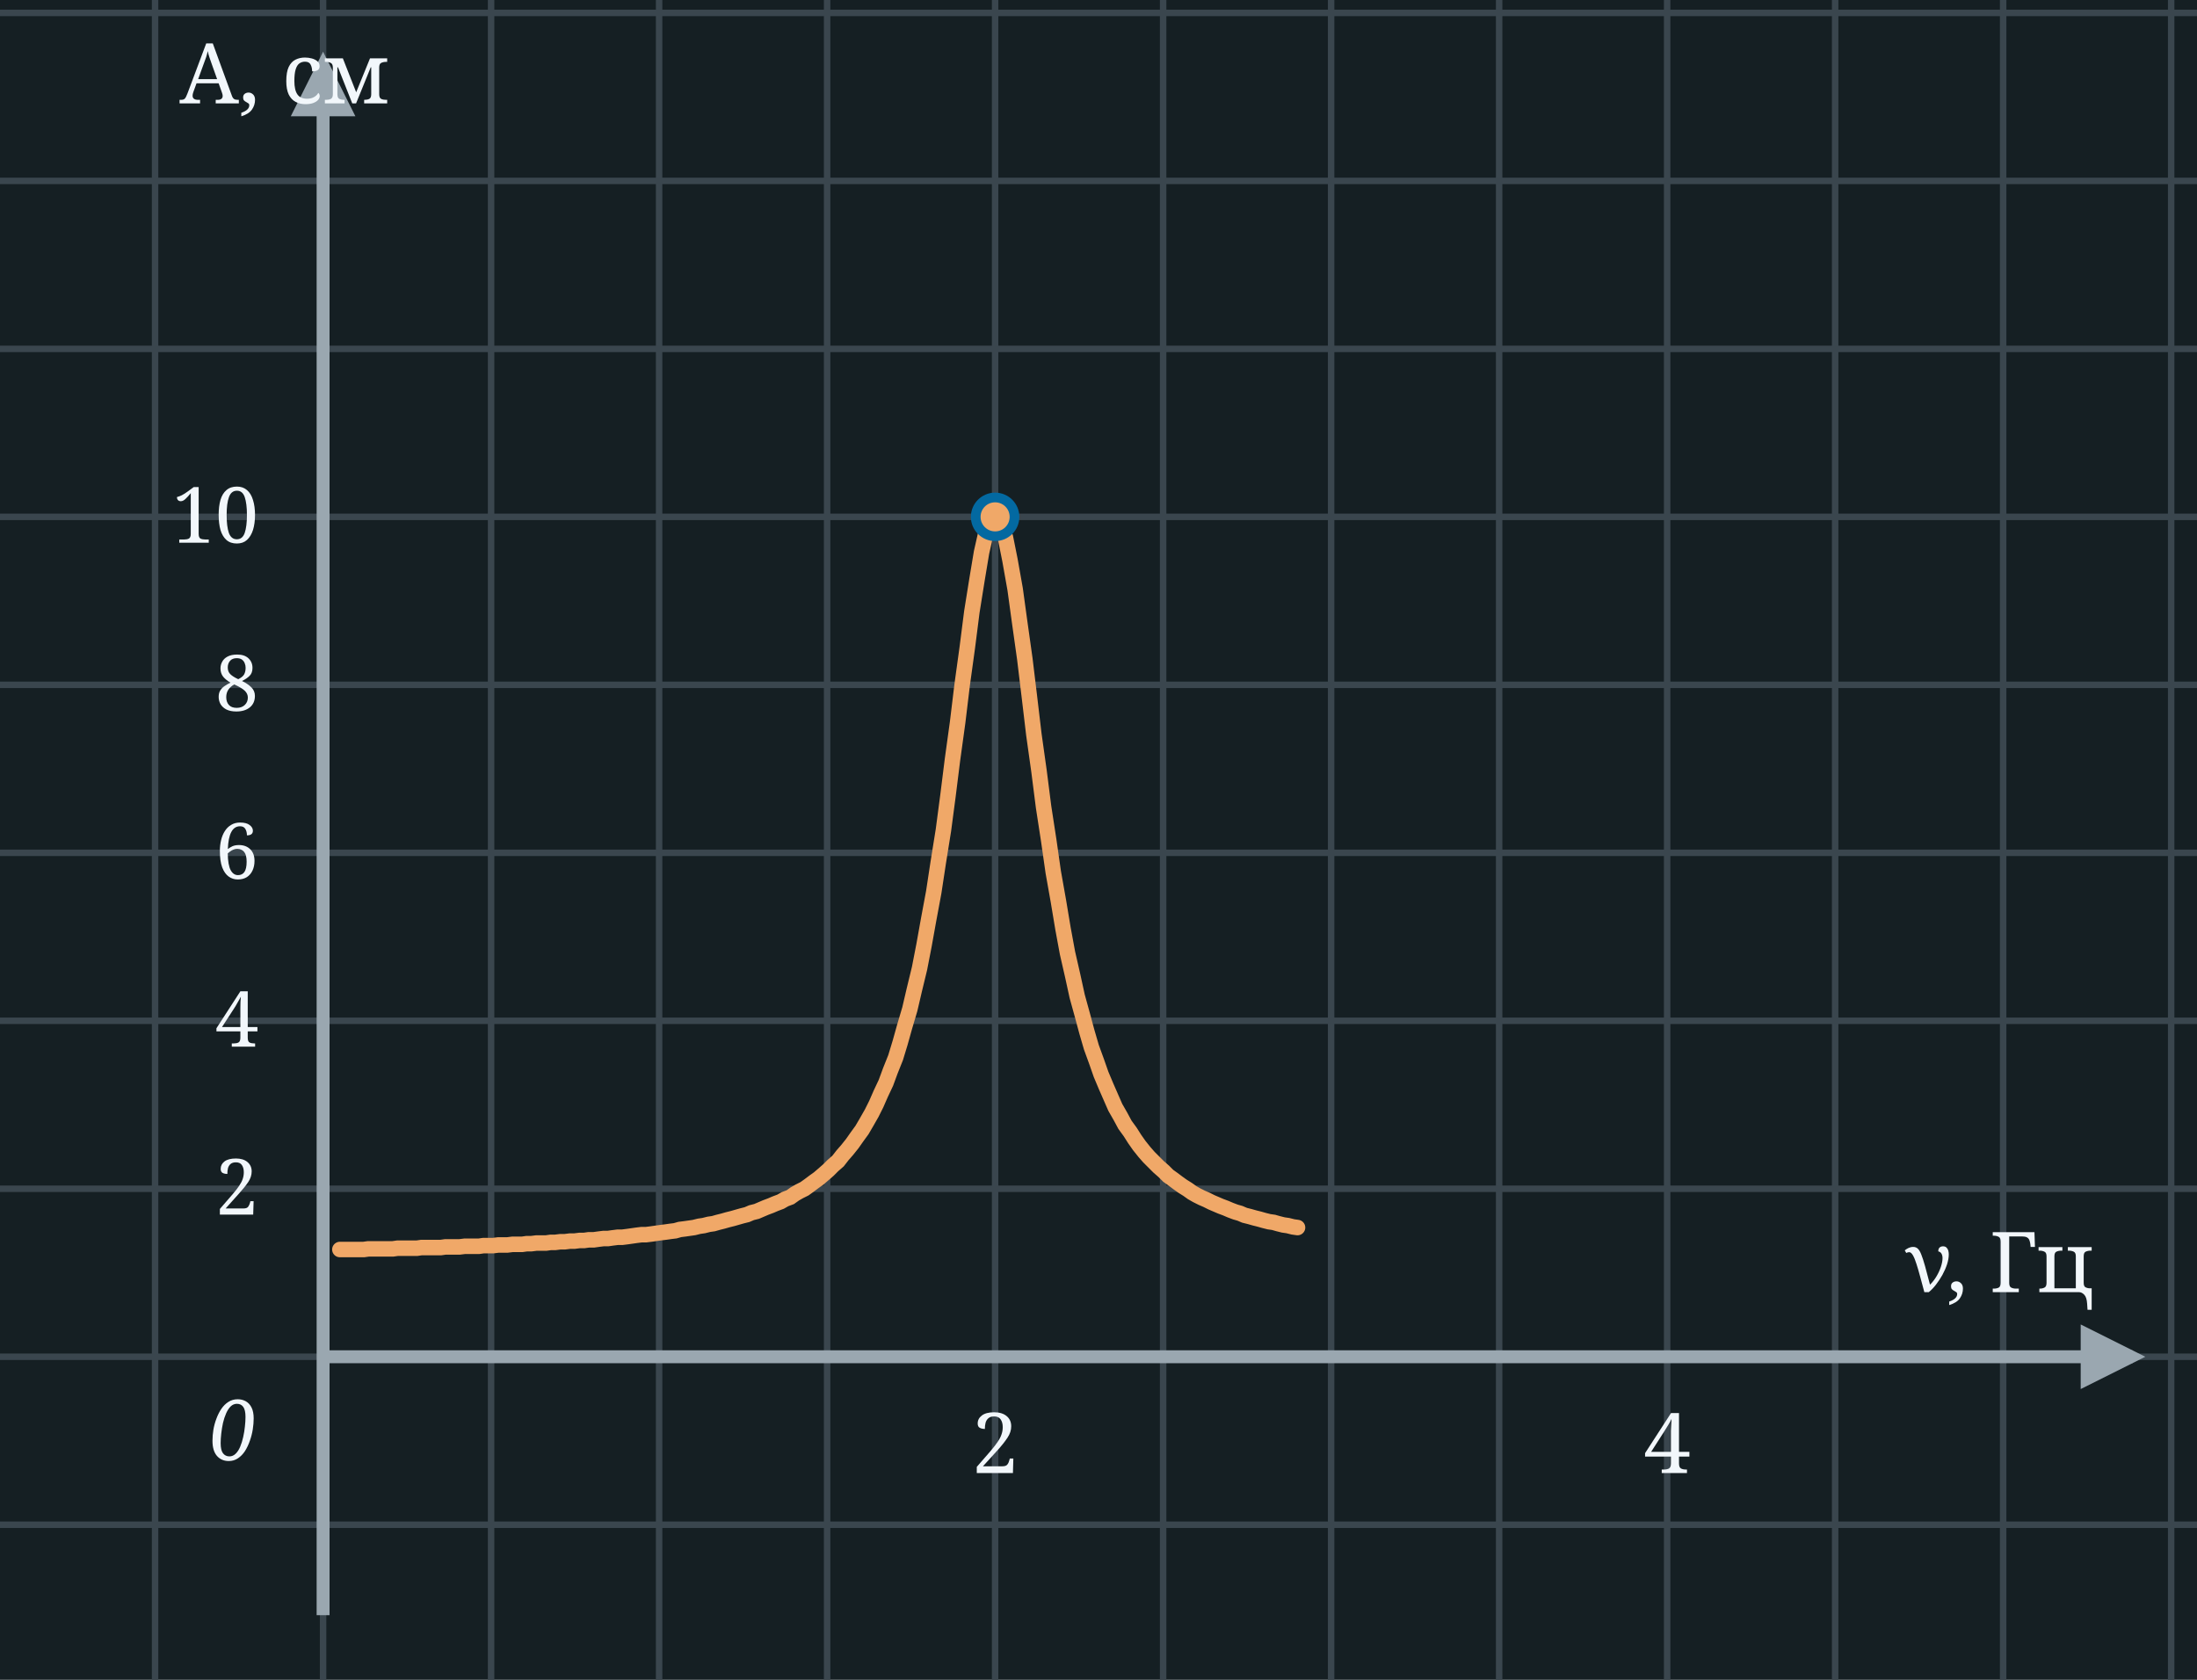
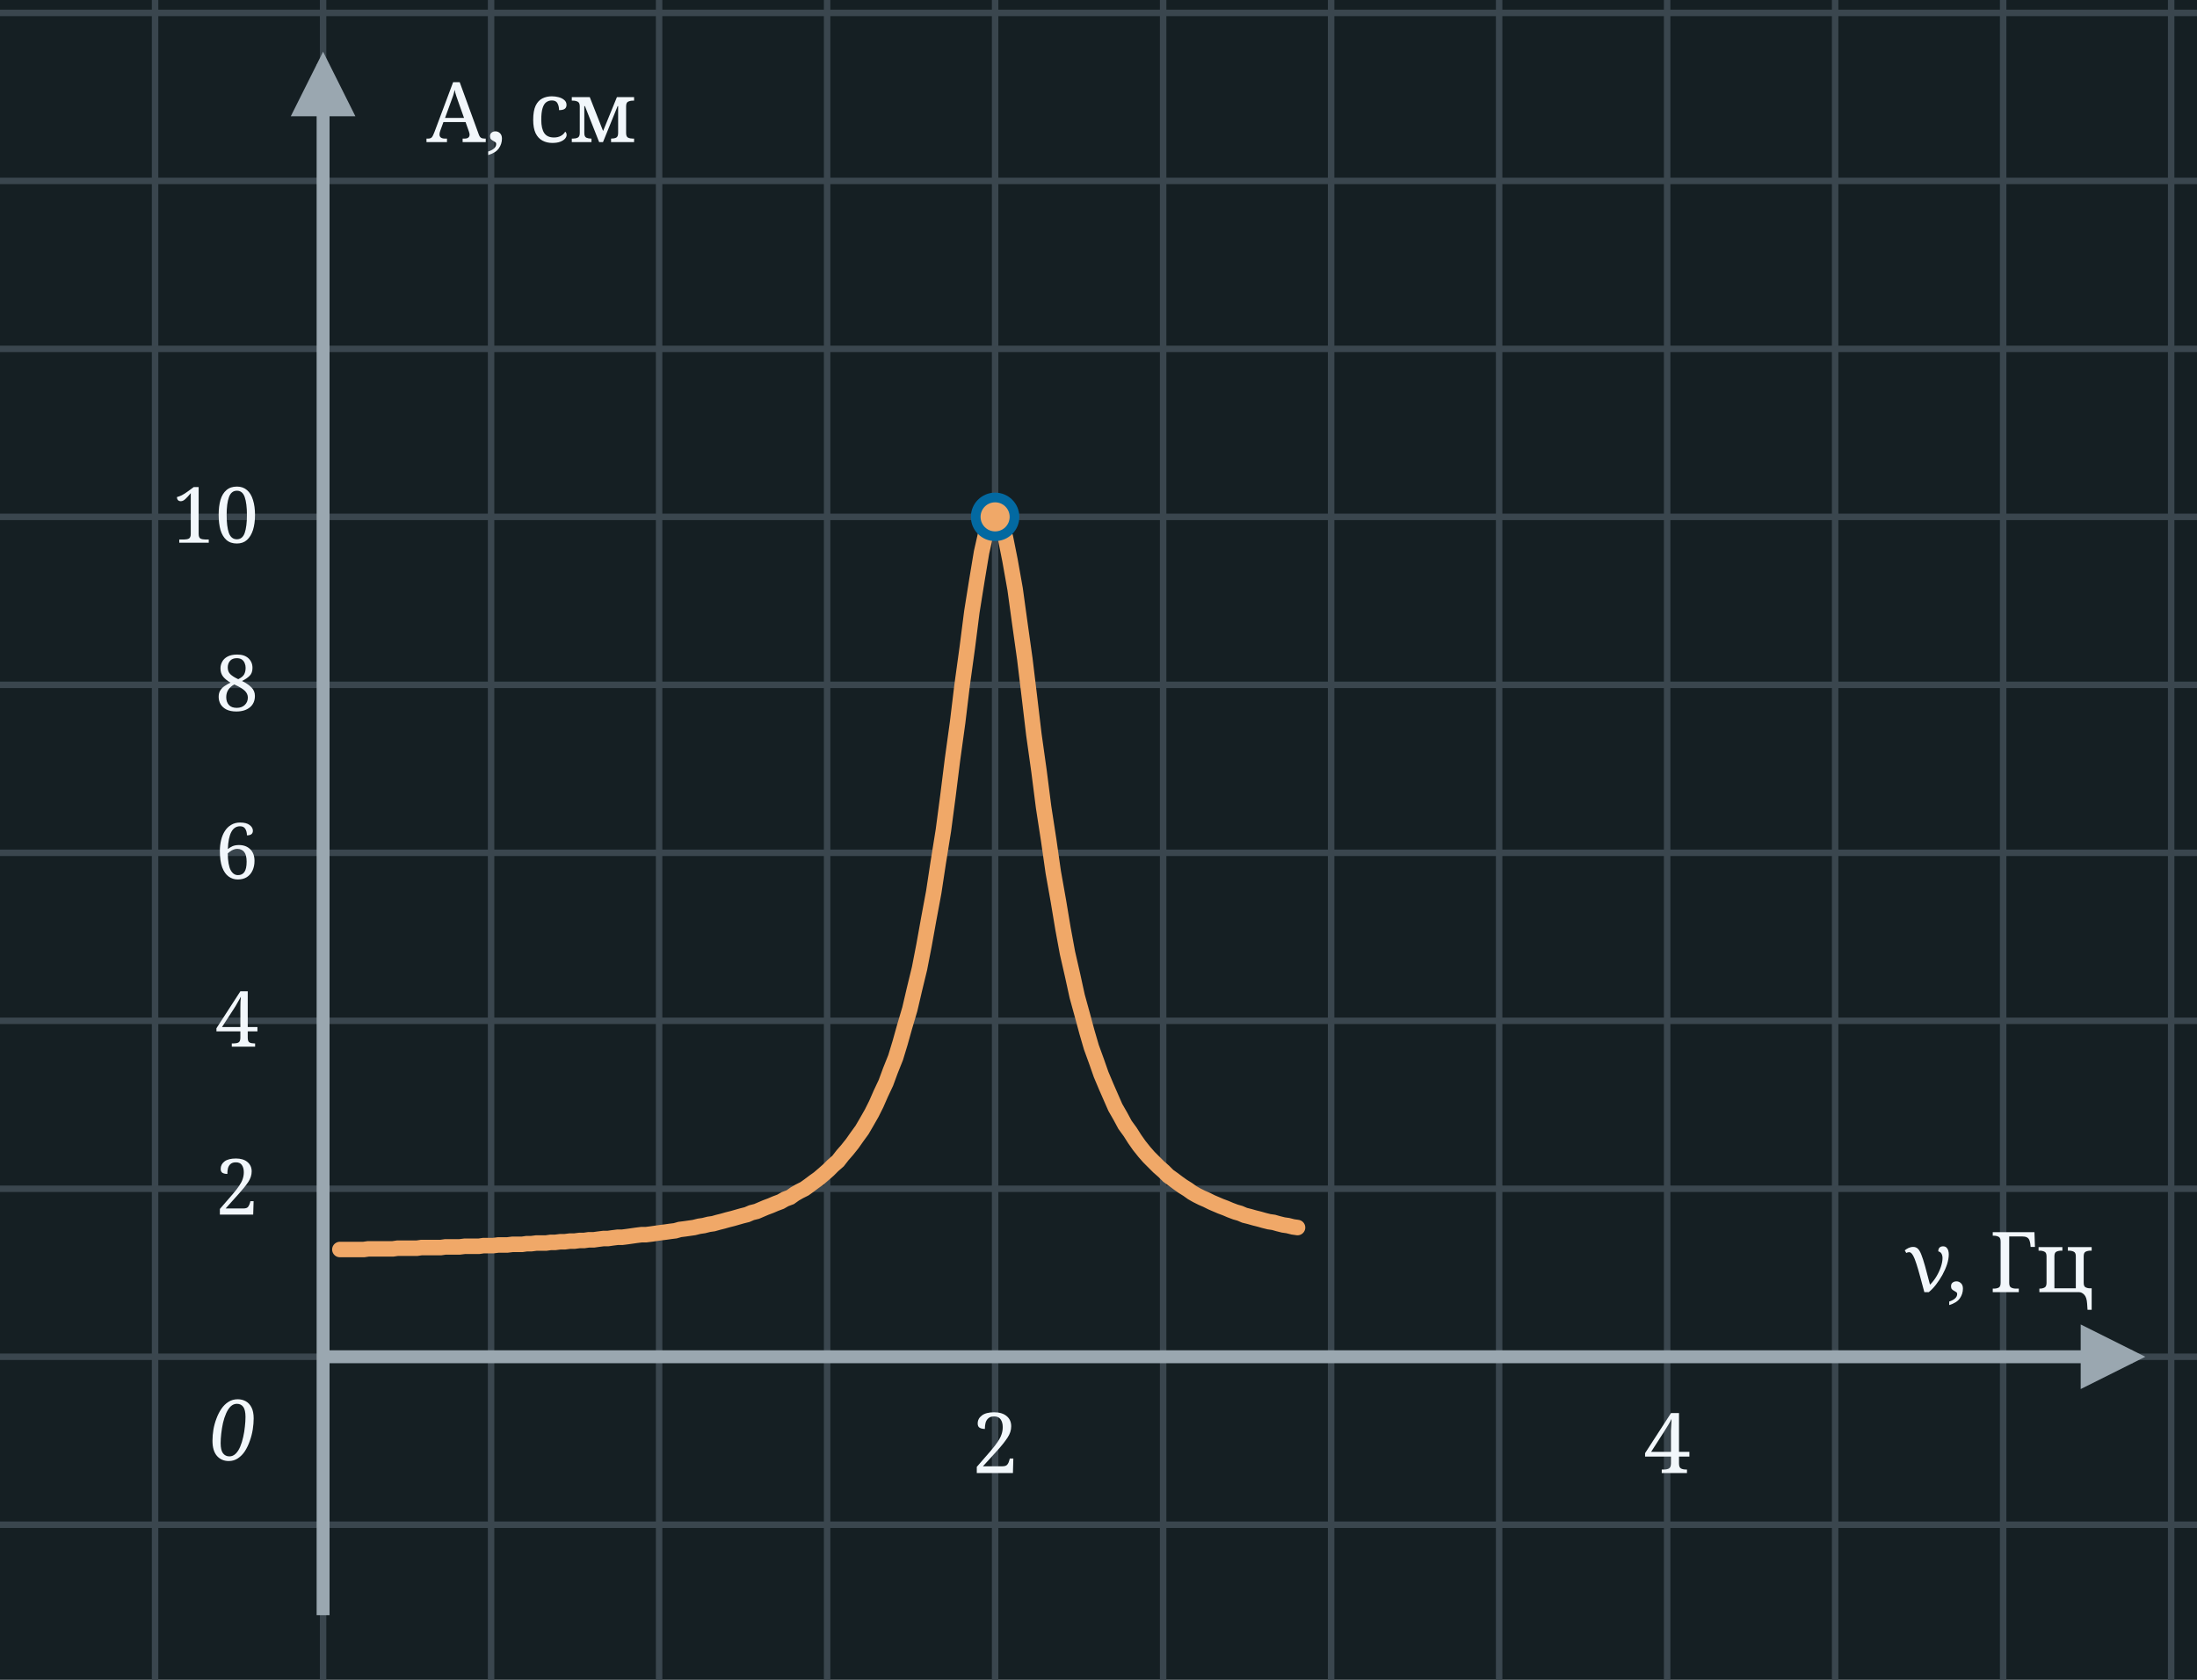
<svg xmlns="http://www.w3.org/2000/svg" width="340" height="260" viewBox="0 0 340 260">
  <rect x="0" y="0" width="340" height="260" fill="#151F23" />
  <line x1="24.0" y1="0" x2="24.0" y2="260" stroke="#3A464E" stroke-width="1" />
  <line x1="50.0" y1="0" x2="50.0" y2="260" stroke="#3A464E" stroke-width="1" />
  <line x1="76.0" y1="0" x2="76.0" y2="260" stroke="#3A464E" stroke-width="1" />
  <line x1="102.0" y1="0" x2="102.0" y2="260" stroke="#3A464E" stroke-width="1" />
  <line x1="128.0" y1="0" x2="128.0" y2="260" stroke="#3A464E" stroke-width="1" />
  <line x1="154.0" y1="0" x2="154.0" y2="260" stroke="#3A464E" stroke-width="1" />
  <line x1="180.0" y1="0" x2="180.0" y2="260" stroke="#3A464E" stroke-width="1" />
  <line x1="206.0" y1="0" x2="206.0" y2="260" stroke="#3A464E" stroke-width="1" />
  <line x1="232.0" y1="0" x2="232.0" y2="260" stroke="#3A464E" stroke-width="1" />
  <line x1="258.0" y1="0" x2="258.0" y2="260" stroke="#3A464E" stroke-width="1" />
  <line x1="284.0" y1="0" x2="284.0" y2="260" stroke="#3A464E" stroke-width="1" />
  <line x1="310.0" y1="0" x2="310.0" y2="260" stroke="#3A464E" stroke-width="1" />
  <line x1="336.0" y1="0" x2="336.0" y2="260" stroke="#3A464E" stroke-width="1" />
  <line x1="0" y1="2.0" x2="340" y2="2.0" stroke="#3A464E" stroke-width="1" />
  <line x1="0" y1="28.0" x2="340" y2="28.0" stroke="#3A464E" stroke-width="1" />
  <line x1="0" y1="54.0" x2="340" y2="54.0" stroke="#3A464E" stroke-width="1" />
  <line x1="0" y1="80.0" x2="340" y2="80.0" stroke="#3A464E" stroke-width="1" />
  <line x1="0" y1="106.0" x2="340" y2="106.0" stroke="#3A464E" stroke-width="1" />
  <line x1="0" y1="132.0" x2="340" y2="132.0" stroke="#3A464E" stroke-width="1" />
  <line x1="0" y1="158.0" x2="340" y2="158.0" stroke="#3A464E" stroke-width="1" />
  <line x1="0" y1="184.0" x2="340" y2="184.0" stroke="#3A464E" stroke-width="1" />
  <line x1="0" y1="210.0" x2="340" y2="210.0" stroke="#3A464E" stroke-width="1" />
  <line x1="0" y1="236.0" x2="340" y2="236.0" stroke="#3A464E" stroke-width="1" />
  <line x1="50" y1="210" x2="330" y2="210" stroke="#9AA7B0" stroke-width="2" />
  <polygon points="322,205 322,215 332,210" fill="#9AA7B0" />
  <line x1="50" y1="250" x2="50" y2="10" stroke="#9AA7B0" stroke-width="2" />
  <polygon points="45,18 55,18 50,8" fill="#9AA7B0" />
  <text x="36.0" y="226.0" font-family="Georgia, serif" font-style="italic" font-weight="normal" font-size="13" fill="#F2F7FB" text-anchor="middle">0</text>
  <text x="324.0" y="200.0" font-family="Georgia, serif" font-weight="normal" font-size="13" fill="#F2F7FB" text-anchor="end">ν, Гц</text>
-   <text x="44.0" y="16.0" font-family="Georgia, serif" font-weight="normal" font-size="13" fill="#F2F7FB" text-anchor="middle">A, см</text>
+   <text x="66.0" y="22.0" font-family="Georgia, serif" font-weight="normal" font-size="13" fill="#F2F7FB" text-anchor="start">A, см</text>
  <path d="M 52.6,193.4 L 53.3,193.4 L 54.1,193.4 L 54.8,193.4 L 55.6,193.4 L 56.3,193.4 L 57.0,193.3 L 57.8,193.3 L 58.5,193.3 L 59.3,193.3 L 60.0,193.3 L 60.8,193.3 L 61.5,193.2 L 62.2,193.2 L 63.0,193.2 L 63.7,193.2 L 64.5,193.2 L 65.2,193.1 L 65.9,193.1 L 66.7,193.1 L 67.4,193.1 L 68.2,193.1 L 68.9,193.0 L 69.6,193.0 L 70.4,193.0 L 71.1,193.0 L 71.9,192.9 L 72.6,192.9 L 73.3,192.9 L 74.1,192.9 L 74.8,192.8 L 75.6,192.8 L 76.3,192.8 L 77.1,192.7 L 77.8,192.7 L 78.5,192.7 L 79.3,192.6 L 80.0,192.6 L 80.8,192.6 L 81.5,192.5 L 82.2,192.5 L 83.0,192.4 L 83.7,192.4 L 84.5,192.4 L 85.2,192.3 L 85.9,192.3 L 86.7,192.2 L 87.4,192.2 L 88.2,192.1 L 88.9,192.1 L 89.7,192.0 L 90.4,192.0 L 91.1,191.9 L 91.9,191.9 L 92.6,191.8 L 93.4,191.7 L 94.1,191.7 L 94.8,191.6 L 95.6,191.5 L 96.3,191.5 L 97.1,191.4 L 97.8,191.3 L 98.5,191.2 L 99.3,191.1 L 100.0,191.1 L 100.8,191.0 L 101.5,190.9 L 102.2,190.8 L 103.0,190.7 L 103.7,190.6 L 104.5,190.5 L 105.2,190.3 L 106.0,190.2 L 106.7,190.1 L 107.4,190.0 L 108.2,189.8 L 108.9,189.7 L 109.7,189.5 L 110.4,189.4 L 111.1,189.2 L 111.9,189.0 L 112.6,188.8 L 113.4,188.6 L 114.1,188.4 L 114.8,188.2 L 115.6,188.0 L 116.3,187.7 L 117.1,187.5 L 117.8,187.2 L 118.5,186.9 L 119.3,186.6 L 120.0,186.3 L 120.8,186.0 L 121.5,185.6 L 122.3,185.3 L 123.0,184.8 L 123.7,184.4 L 124.5,184.0 L 125.2,183.5 L 126.0,182.9 L 126.7,182.4 L 127.4,181.8 L 128.2,181.1 L 128.9,180.4 L 129.7,179.7 L 130.4,178.8 L 131.1,178.0 L 131.9,177.0 L 132.6,176.0 L 133.4,174.9 L 134.1,173.7 L 134.9,172.3 L 135.6,170.9 L 136.3,169.3 L 137.1,167.6 L 137.8,165.7 L 138.6,163.7 L 139.3,161.4 L 140.0,158.9 L 140.8,156.2 L 141.5,153.2 L 142.3,149.9 L 143.0,146.3 L 143.7,142.4 L 144.5,138.1 L 145.2,133.5 L 146.0,128.5 L 146.7,123.2 L 147.4,117.6 L 148.2,111.8 L 148.9,106.0 L 149.7,100.2 L 150.4,94.7 L 151.2,89.7 L 151.9,85.5 L 152.6,82.4 L 153.4,80.5 L 154.1,80.0 L 154.9,81.0 L 155.6,83.2 L 156.3,86.7 L 157.1,91.2 L 157.8,96.3 L 158.6,102.0 L 159.3,107.8 L 160.0,113.7 L 160.8,119.4 L 161.5,124.9 L 162.3,130.1 L 163.0,135.0 L 163.8,139.5 L 164.5,143.7 L 165.2,147.5 L 166.0,151.0 L 166.7,154.2 L 167.5,157.1 L 168.2,159.7 L 168.9,162.1 L 169.7,164.3 L 170.4,166.3 L 171.2,168.2 L 171.9,169.8 L 172.6,171.4 L 173.4,172.8 L 174.1,174.1 L 174.9,175.2 L 175.6,176.3 L 176.3,177.3 L 177.1,178.3 L 177.8,179.1 L 178.6,179.9 L 179.3,180.6 L 180.1,181.3 L 180.8,182.0 L 181.5,182.5 L 182.3,183.1 L 183.0,183.6 L 183.8,184.1 L 184.5,184.6 L 185.2,185.0 L 186.0,185.4 L 186.7,185.7 L 187.5,186.1 L 188.2,186.4 L 188.9,186.7 L 189.7,187.0 L 190.4,187.3 L 191.2,187.6 L 191.9,187.8 L 192.6,188.1 L 193.4,188.3 L 194.1,188.5 L 194.9,188.7 L 195.6,188.9 L 196.4,189.1 L 197.1,189.2 L 197.8,189.4 L 198.6,189.6 L 199.3,189.7 L 200.1,189.9 L 200.8,190.0" fill="none" stroke="#f0a868" stroke-width="2.4" stroke-linecap="round" />
  <text x="154.0" y="228.0" font-family="Georgia, serif" font-weight="normal" font-size="13" fill="#F2F7FB" text-anchor="middle">2</text>
  <text x="258.0" y="228.0" font-family="Georgia, serif" font-weight="normal" font-size="13" fill="#F2F7FB" text-anchor="middle">4</text>
  <text x="40.0" y="188.0" font-family="Georgia, serif" font-weight="normal" font-size="12" fill="#F2F7FB" text-anchor="end">2</text>
  <text x="40.0" y="162.0" font-family="Georgia, serif" font-weight="normal" font-size="12" fill="#F2F7FB" text-anchor="end">4</text>
  <text x="40.0" y="136.0" font-family="Georgia, serif" font-weight="normal" font-size="12" fill="#F2F7FB" text-anchor="end">6</text>
  <text x="40.0" y="110.0" font-family="Georgia, serif" font-weight="normal" font-size="12" fill="#F2F7FB" text-anchor="end">8</text>
  <text x="40.0" y="84.0" font-family="Georgia, serif" font-weight="normal" font-size="12" fill="#F2F7FB" text-anchor="end">10</text>
  <circle cx="154.0" cy="80.0" r="3" fill="#f0a868" stroke="#0369a1" stroke-width="1.5" />
</svg>
